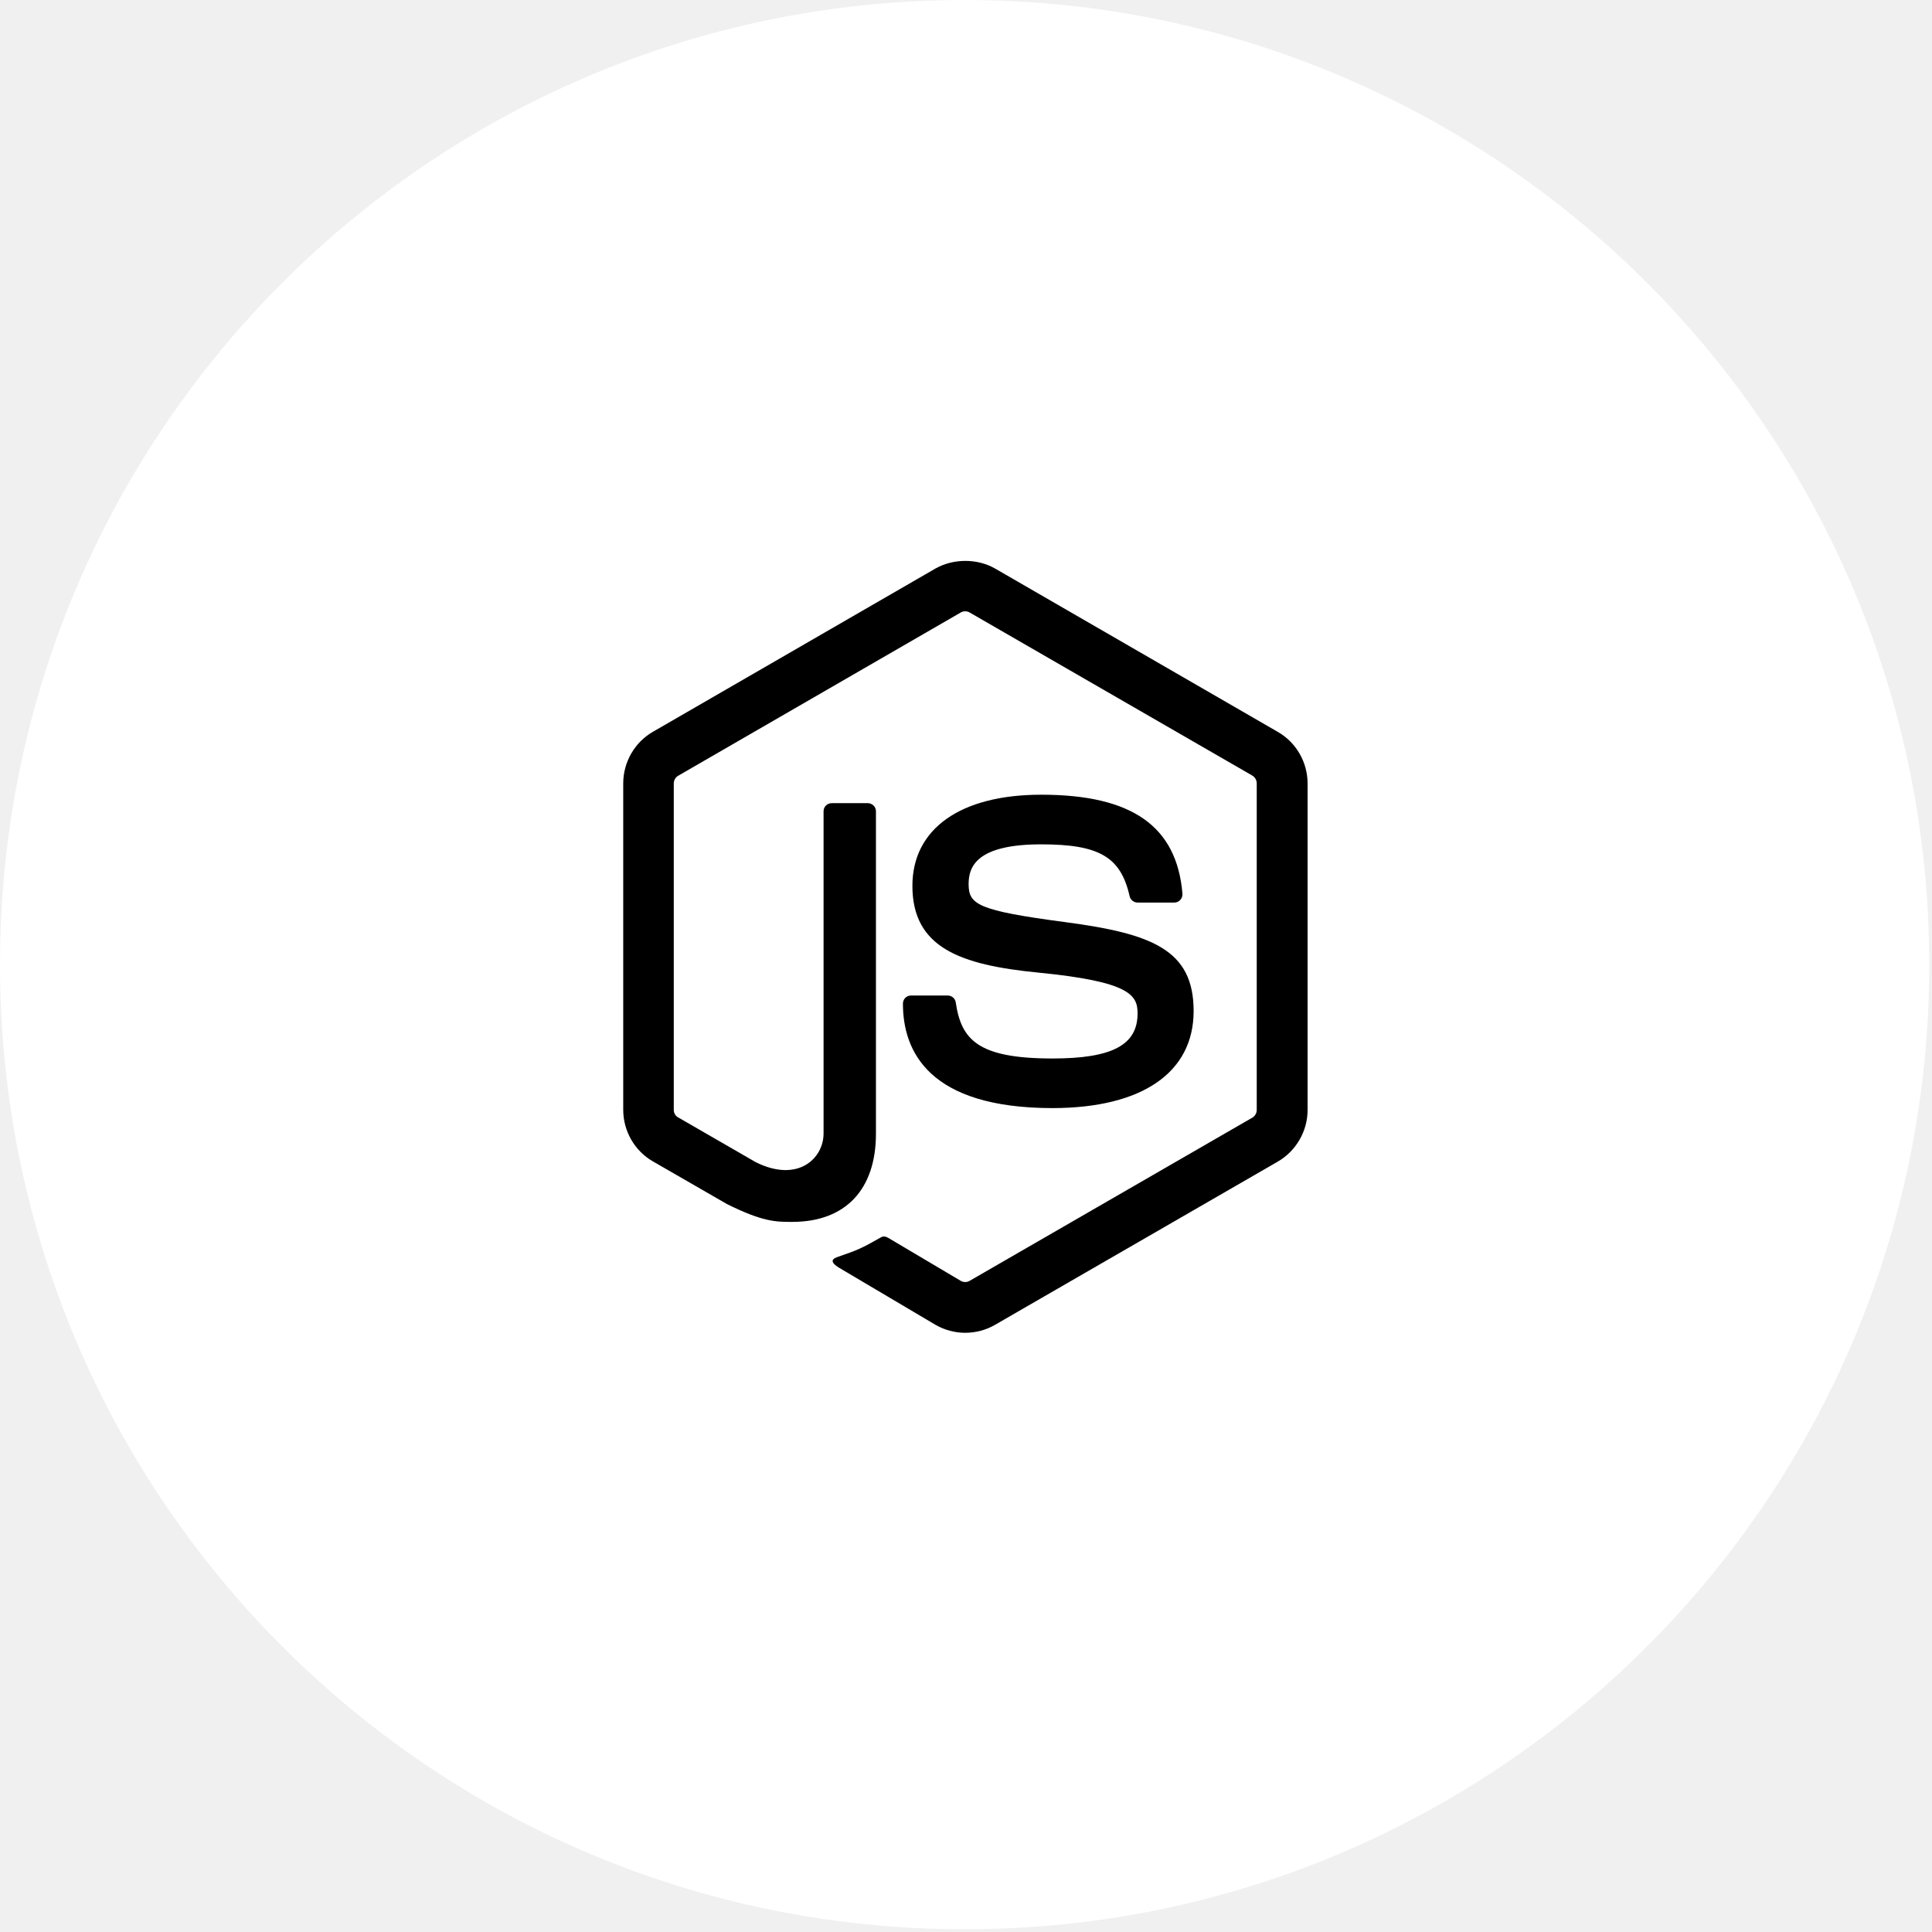
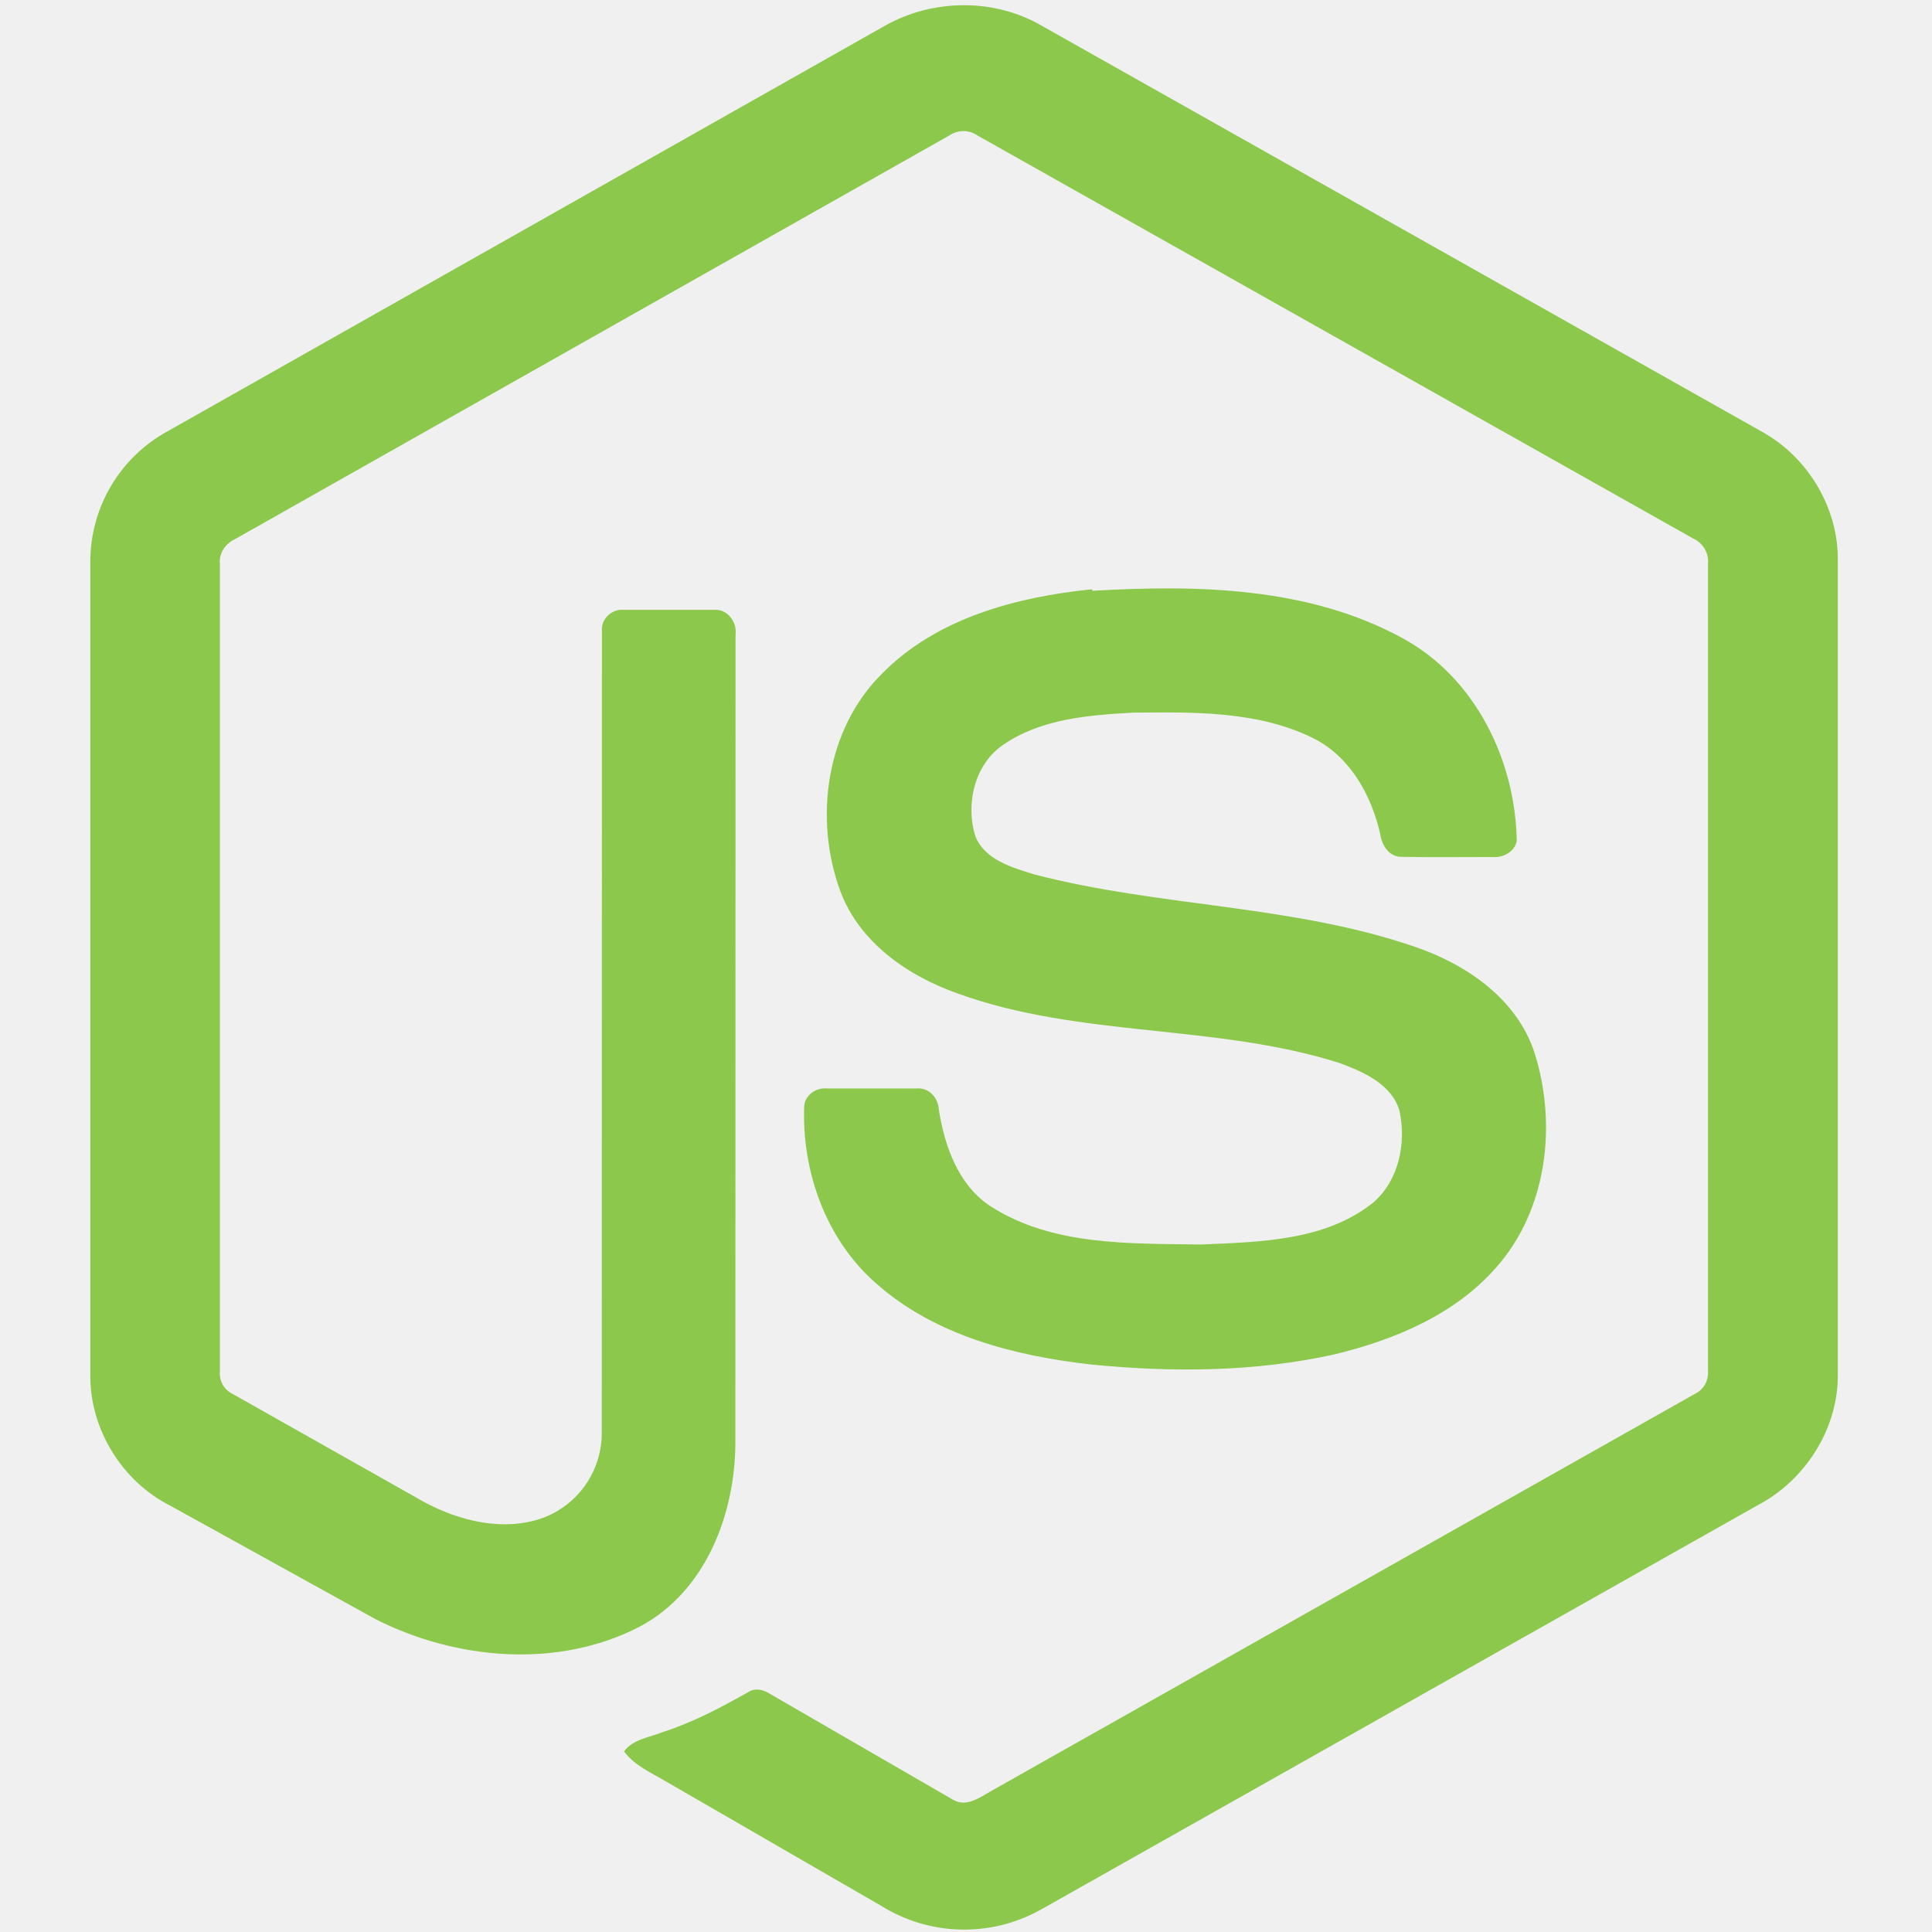
- <svg xmlns="http://www.w3.org/2000/svg" width="62" height="62" viewBox="0 0 62 62" fill="none">
-   <circle cx="30.956" cy="30.956" r="30.956" fill="white" />
-   <path d="M30.976 42.771C30.647 42.771 30.312 42.683 30.023 42.516L26.99 40.721C26.538 40.466 26.759 40.377 26.906 40.328C27.511 40.117 27.634 40.072 28.277 39.704C28.346 39.665 28.435 39.679 28.504 39.724L30.834 41.105C30.917 41.154 31.035 41.154 31.114 41.105L40.192 35.865C40.276 35.816 40.33 35.718 40.33 35.619V25.14C40.33 25.036 40.276 24.943 40.188 24.889L31.114 19.654C31.03 19.605 30.917 19.605 30.834 19.654L21.765 24.894C21.676 24.943 21.622 25.041 21.622 25.145V35.619C21.622 35.718 21.676 35.816 21.765 35.86L24.252 37.295C25.604 37.969 26.429 37.177 26.429 36.376V26.034C26.429 25.887 26.547 25.774 26.695 25.774H27.845C27.988 25.774 28.11 25.887 28.11 26.034V36.381C28.11 38.18 27.127 39.212 25.422 39.212C24.896 39.212 24.483 39.212 23.333 38.642L20.954 37.271C20.364 36.932 20 36.297 20 35.614V25.14C20 24.461 20.364 23.822 20.954 23.483L30.023 18.243C30.598 17.919 31.36 17.919 31.93 18.243L41.008 23.488C41.598 23.827 41.962 24.461 41.962 25.145V35.619C41.962 36.297 41.598 36.932 41.008 37.276L31.93 42.516C31.64 42.683 31.31 42.771 30.976 42.771ZM38.305 32.444C38.305 30.483 36.978 29.962 34.191 29.593C31.369 29.219 31.084 29.028 31.084 28.369C31.084 27.823 31.325 27.096 33.414 27.096C35.277 27.096 35.965 27.499 36.25 28.757C36.275 28.875 36.383 28.964 36.506 28.964H37.686C37.759 28.964 37.828 28.934 37.877 28.88C37.926 28.826 37.951 28.752 37.946 28.679C37.764 26.511 36.324 25.503 33.414 25.503C30.824 25.503 29.28 26.595 29.28 28.428C29.28 30.414 30.819 30.964 33.301 31.21C36.275 31.5 36.506 31.938 36.506 32.523C36.506 33.535 35.69 33.968 33.778 33.968C31.374 33.968 30.848 33.363 30.671 32.169C30.652 32.041 30.544 31.947 30.411 31.947H29.236C29.088 31.947 28.976 32.065 28.976 32.208C28.976 33.737 29.806 35.56 33.783 35.56C36.653 35.555 38.305 34.42 38.305 32.444Z" fill="black" />
+ <svg xmlns="http://www.w3.org/2000/svg" width="64" height="64" viewBox="0 0 32 32" preserveAspectRatio="xMidYMid" fill="#8cc84b">
+   <path d="M14.656.427c.8-.453 1.82-.455 2.6 0L29.2 7.16c.747.42 1.247 1.253 1.24 2.114v13.5c.005.897-.544 1.748-1.332 2.16l-11.88 6.702a2.6 2.6 0 0 1-2.639-.073l-3.565-2.06c-.243-.145-.516-.26-.688-.495.152-.204.422-.23.642-.32.496-.158.95-.4 1.406-.656.115-.08.256-.05.366.022l3.04 1.758c.217.125.437-.04.623-.145l11.665-6.583c.144-.07.224-.222.212-.38V9.334c.016-.18-.087-.344-.25-.417L16.19 2.244a.41.41 0 0 0-.465-.001L3.892 8.93c-.16.073-.27.235-.25.415v13.37c-.014.158.07.307.215.375l3.162 1.785c.594.32 1.323.5 1.977.265a1.5 1.5 0 0 0 .971-1.409l.003-13.29c-.014-.197.172-.36.363-.34h1.52c.2-.005.357.207.33.405L12.18 23.88c.001 1.188-.487 2.48-1.586 3.063-1.354.7-3.028.553-4.366-.12l-3.4-1.88c-.8-.4-1.337-1.264-1.332-2.16v-13.5a2.46 2.46 0 0 1 1.282-2.141L14.656.427zM18.1 9.785c1.727-.1 3.576-.066 5.13.785 1.203.652 1.87 2.02 1.892 3.358-.034.18-.222.28-.394.267-.5-.001-1.002.007-1.504-.003-.213.008-.336-.188-.363-.376-.144-.64-.493-1.273-1.095-1.582-.924-.463-1.996-.44-3.004-.43-.736.04-1.527.103-2.15.535-.48.328-.624 1-.453 1.522.16.383.603.506.964.62 2.082.544 4.287.5 6.33 1.207.845.292 1.672.86 1.962 1.745.378 1.186.213 2.604-.63 3.556-.684.784-1.68 1.2-2.675 1.442-1.323.295-2.695.302-4.038.17-1.263-.144-2.577-.476-3.552-1.336-.834-.724-1.24-1.852-1.2-2.94.01-.184.193-.312.37-.297h1.5c.202-.014.35.16.36.35.093.6.322 1.25.854 1.6 1.026.662 2.313.616 3.487.635.973-.043 2.065-.056 2.86-.7.42-.367.543-.98.43-1.508-.123-.446-.6-.653-1-.8-2.055-.65-4.285-.414-6.32-1.15-.826-.292-1.625-.844-1.942-1.693-.443-1.2-.24-2.687.693-3.607.9-.915 2.22-1.268 3.47-1.394z" />
</svg>
